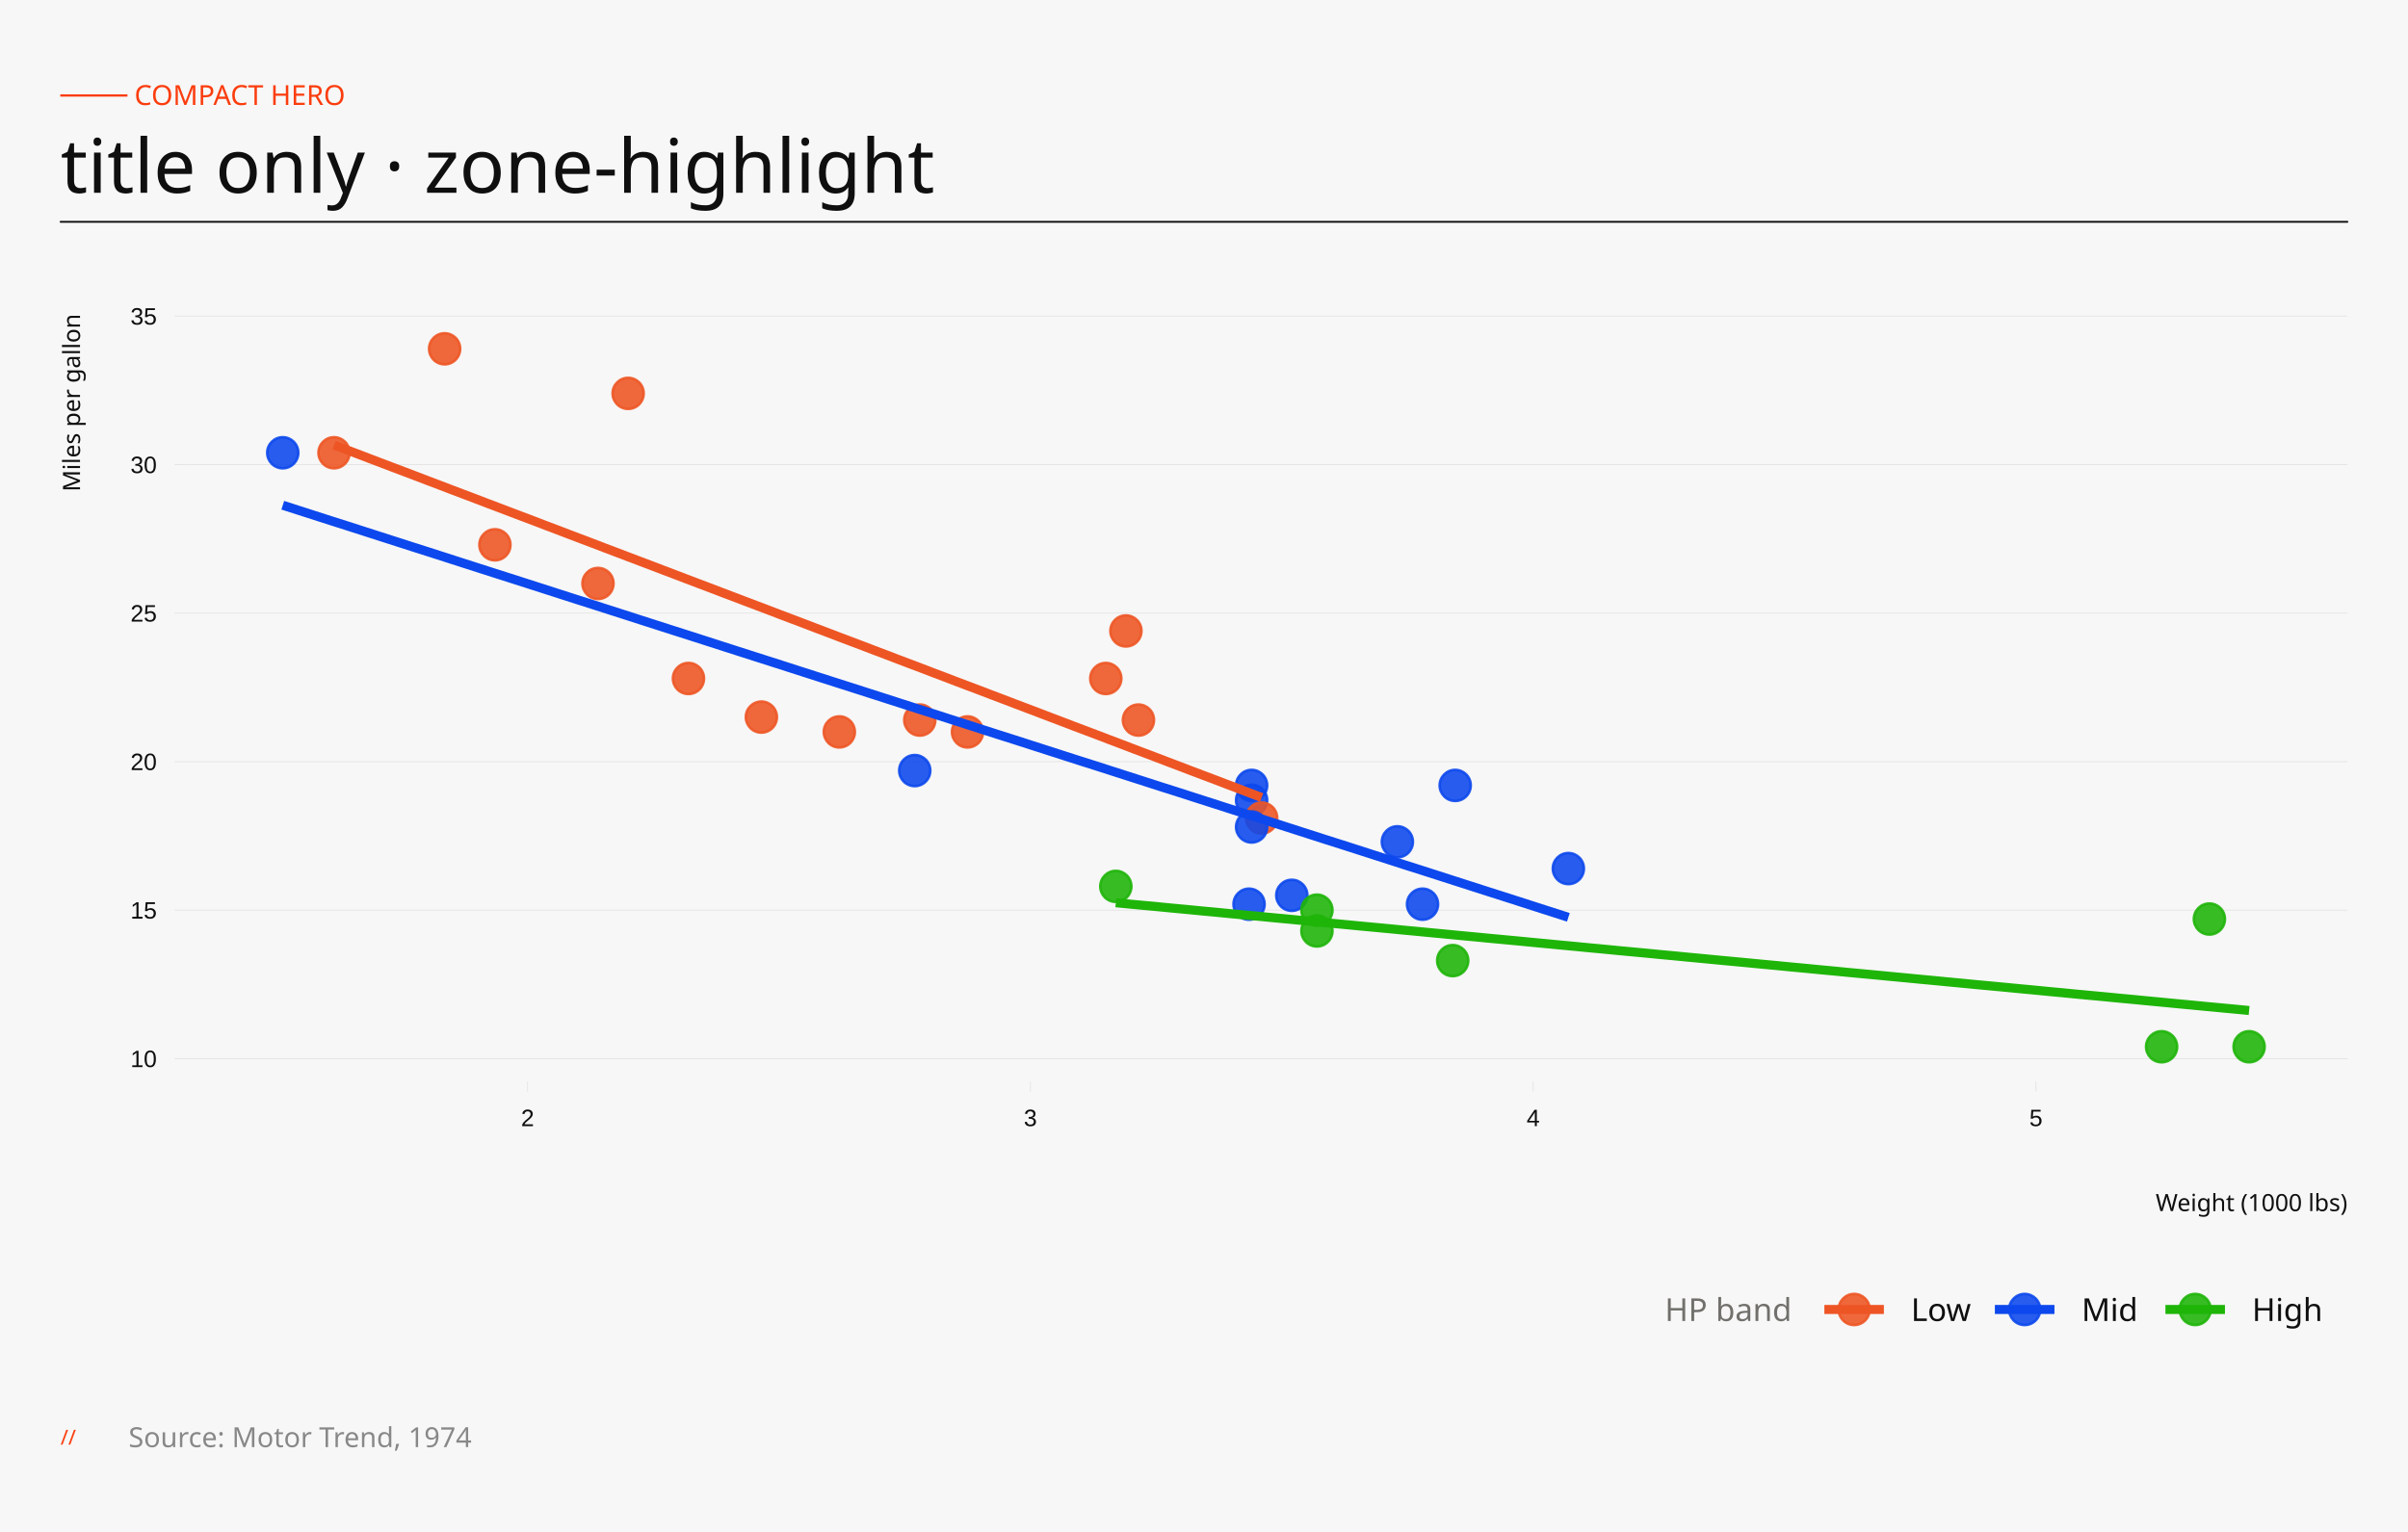
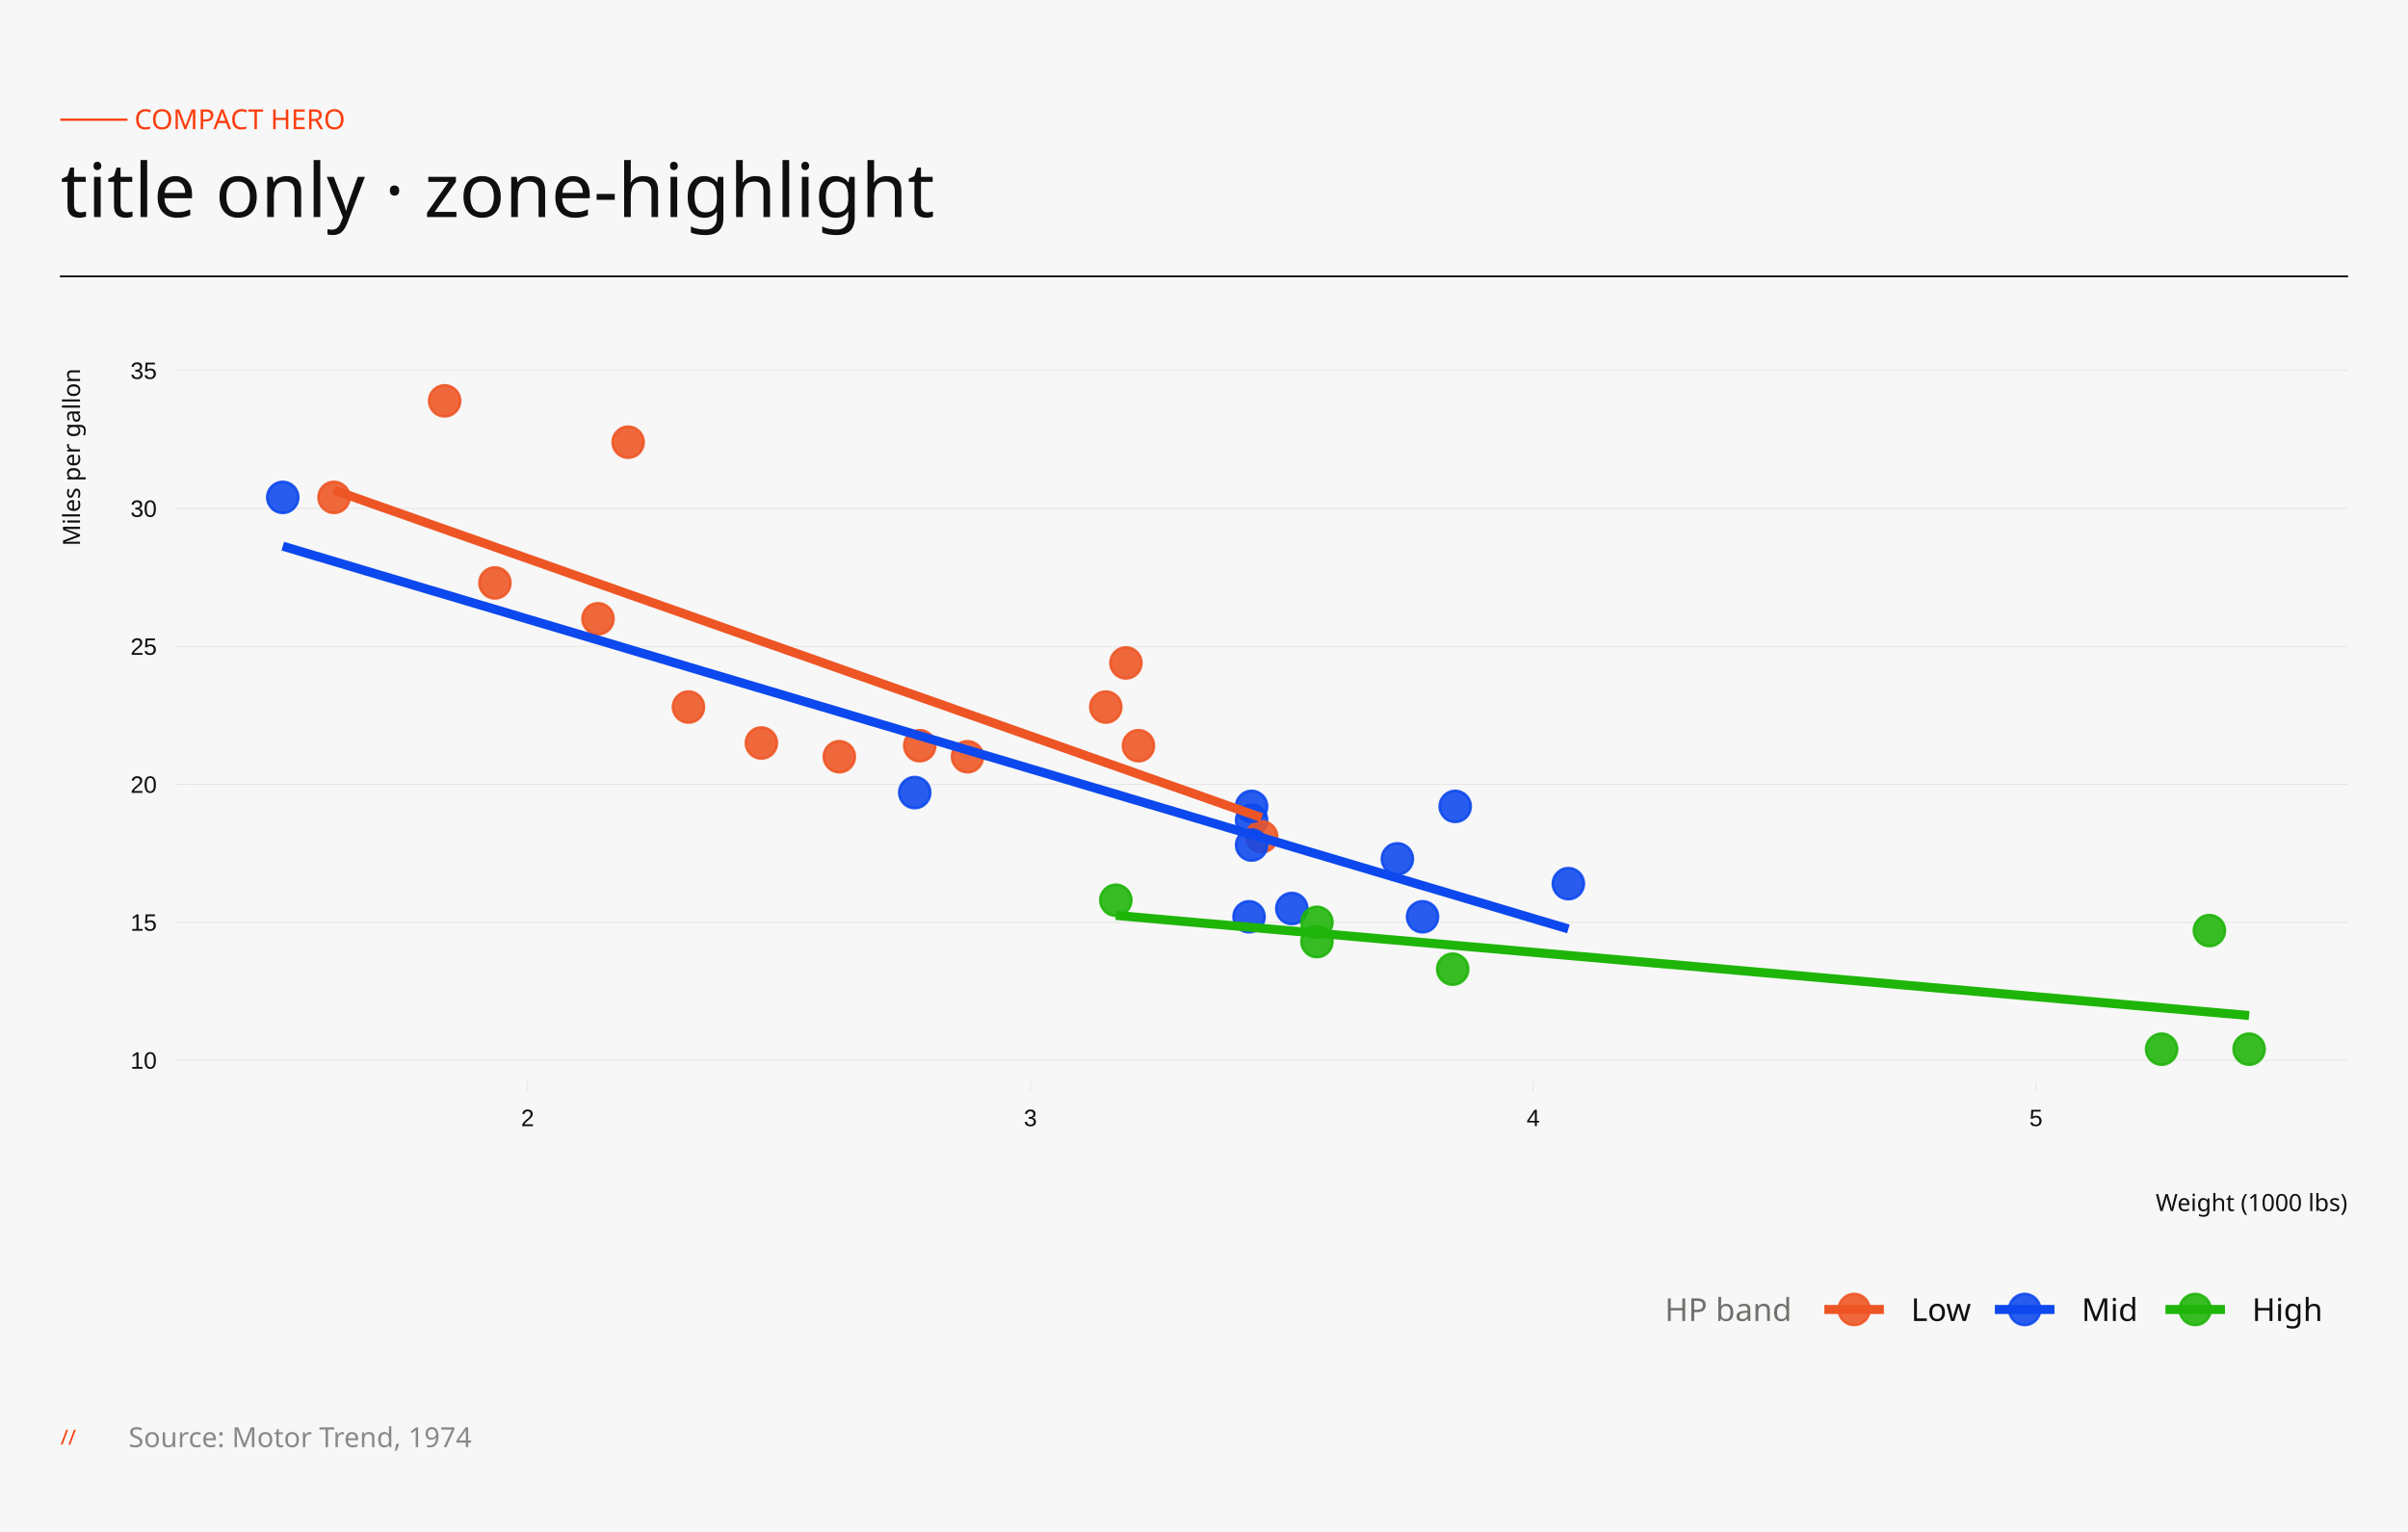
<svg xmlns="http://www.w3.org/2000/svg" width="396.00pt" height="252.00pt" viewBox="0 0 396.00 252.00">
  <g class="svglite">
    <defs>
      <style type="text/css">
    .svglite line, .svglite polyline, .svglite polygon, .svglite path, .svglite rect, .svglite circle {
      fill: none;
      stroke: #000000;
      stroke-linecap: round;
      stroke-linejoin: round;
      stroke-miterlimit: 10.00;
    }
    .svglite text {
      white-space: pre;
    }
    .svglite g.glyphgroup path {
      fill: inherit;
      stroke: none;
    }
  </style>
    </defs>
    <rect width="100%" height="100%" style="stroke: none; fill: none;" />
    <defs>
      <clipPath id="cpMC4wMHwzOTYuMDB8MC4wMHwyNTIuMDA=">
        <rect x="0.00" y="0.00" width="396.00" height="252.00" />
      </clipPath>
    </defs>
    <g clip-path="url(#cpMC4wMHwzOTYuMDB8MC4wMHwyNTIuMDA=)">
      <rect x="0.00" y="0.00" width="396.00" height="252.00" style="stroke-width: 0.63; stroke: none; fill: #F7F7F7;" />
    </g>
    <defs>
-       <clipPath id="cpMzAuMzN8Mzg2LjA0fDUxLjY0fDE3Ny45Mw==">
-         <rect x="30.33" y="51.64" width="355.71" height="126.30" />
+       <clipPath id="cpMzAuMzN8Mzg2LjA0fDYwLjYwfDE3Ny45Mw==">
+         <rect x="30.33" y="60.60" width="355.71" height="117.32" />
      </clipPath>
    </defs>
-     <g clip-path="url(#cpMzAuMzN8Mzg2LjA0fDUxLjY0fDE3Ny45Mw==)">
-       <rect x="30.33" y="51.64" width="355.71" height="126.30" style="stroke-width: 0.63; stroke: none; fill: #F7F7F7;" />
-       <polyline points="30.33,174.15 386.04,174.15 " style="stroke-width: 0.15; stroke: #E4E4E4; stroke-linecap: butt;" />
-       <polyline points="30.33,149.72 386.04,149.72 " style="stroke-width: 0.15; stroke: #E4E4E4; stroke-linecap: butt;" />
-       <polyline points="30.33,125.29 386.04,125.29 " style="stroke-width: 0.15; stroke: #E4E4E4; stroke-linecap: butt;" />
-       <polyline points="30.33,100.86 386.04,100.86 " style="stroke-width: 0.15; stroke: #E4E4E4; stroke-linecap: butt;" />
-       <polyline points="30.33,76.43 386.04,76.43 " style="stroke-width: 0.15; stroke: #E4E4E4; stroke-linecap: butt;" />
-       <polyline points="30.33,52.00 386.04,52.00 " style="stroke-width: 0.15; stroke: #E4E4E4; stroke-linecap: butt;" />
-       <circle cx="138.03" cy="120.40" r="2.56" style="stroke-width: 0.42; stroke: #EE5524; stroke-opacity: 0.88; fill: #EE5524; fill-opacity: 0.88;" />
-       <circle cx="159.11" cy="120.40" r="2.56" style="stroke-width: 0.42; stroke: #EE5524; stroke-opacity: 0.88; fill: #EE5524; fill-opacity: 0.88;" />
-       <circle cx="113.22" cy="111.61" r="2.56" style="stroke-width: 0.42; stroke: #EE5524; stroke-opacity: 0.88; fill: #EE5524; fill-opacity: 0.88;" />
-       <circle cx="187.22" cy="118.45" r="2.56" style="stroke-width: 0.42; stroke: #EE5524; stroke-opacity: 0.88; fill: #EE5524; fill-opacity: 0.88;" />
-       <circle cx="205.83" cy="131.64" r="2.56" style="stroke-width: 0.42; stroke: #0C48ED; stroke-opacity: 0.88; fill: #0C48ED; fill-opacity: 0.88;" />
-       <circle cx="207.48" cy="134.57" r="2.56" style="stroke-width: 0.42; stroke: #EE5524; stroke-opacity: 0.88; fill: #EE5524; fill-opacity: 0.88;" />
-       <circle cx="216.57" cy="153.14" r="2.56" style="stroke-width: 0.42; stroke: #1EB508; stroke-opacity: 0.88; fill: #1EB508; fill-opacity: 0.88;" />
-       <circle cx="185.16" cy="103.79" r="2.56" style="stroke-width: 0.42; stroke: #EE5524; stroke-opacity: 0.88; fill: #EE5524; fill-opacity: 0.88;" />
-       <circle cx="181.85" cy="111.61" r="2.56" style="stroke-width: 0.42; stroke: #EE5524; stroke-opacity: 0.88; fill: #EE5524; fill-opacity: 0.88;" />
-       <circle cx="205.83" cy="129.20" r="2.56" style="stroke-width: 0.42; stroke: #0C48ED; stroke-opacity: 0.88; fill: #0C48ED; fill-opacity: 0.88;" />
-       <circle cx="205.83" cy="136.04" r="2.56" style="stroke-width: 0.42; stroke: #0C48ED; stroke-opacity: 0.88; fill: #0C48ED; fill-opacity: 0.88;" />
-       <circle cx="257.92" cy="142.88" r="2.56" style="stroke-width: 0.42; stroke: #0C48ED; stroke-opacity: 0.88; fill: #0C48ED; fill-opacity: 0.88;" />
-       <circle cx="229.80" cy="138.48" r="2.56" style="stroke-width: 0.42; stroke: #0C48ED; stroke-opacity: 0.88; fill: #0C48ED; fill-opacity: 0.88;" />
-       <circle cx="233.94" cy="148.74" r="2.56" style="stroke-width: 0.42; stroke: #0C48ED; stroke-opacity: 0.88; fill: #0C48ED; fill-opacity: 0.88;" />
-       <circle cx="355.48" cy="172.19" r="2.56" style="stroke-width: 0.42; stroke: #1EB508; stroke-opacity: 0.88; fill: #1EB508; fill-opacity: 0.88;" />
-       <circle cx="369.87" cy="172.19" r="2.56" style="stroke-width: 0.42; stroke: #1EB508; stroke-opacity: 0.88; fill: #1EB508; fill-opacity: 0.88;" />
-       <circle cx="363.34" cy="151.18" r="2.56" style="stroke-width: 0.42; stroke: #1EB508; stroke-opacity: 0.88; fill: #1EB508; fill-opacity: 0.88;" />
-       <circle cx="103.30" cy="64.71" r="2.56" style="stroke-width: 0.42; stroke: #EE5524; stroke-opacity: 0.88; fill: #EE5524; fill-opacity: 0.88;" />
-       <circle cx="54.93" cy="74.48" r="2.56" style="stroke-width: 0.42; stroke: #EE5524; stroke-opacity: 0.88; fill: #EE5524; fill-opacity: 0.88;" />
-       <circle cx="73.12" cy="57.38" r="2.56" style="stroke-width: 0.42; stroke: #EE5524; stroke-opacity: 0.88; fill: #EE5524; fill-opacity: 0.88;" />
-       <circle cx="125.21" cy="117.96" r="2.56" style="stroke-width: 0.42; stroke: #EE5524; stroke-opacity: 0.88; fill: #EE5524; fill-opacity: 0.88;" />
-       <circle cx="212.44" cy="147.28" r="2.56" style="stroke-width: 0.42; stroke: #0C48ED; stroke-opacity: 0.88; fill: #0C48ED; fill-opacity: 0.88;" />
-       <circle cx="205.41" cy="148.74" r="2.56" style="stroke-width: 0.42; stroke: #0C48ED; stroke-opacity: 0.88; fill: #0C48ED; fill-opacity: 0.88;" />
-       <circle cx="238.90" cy="158.02" r="2.56" style="stroke-width: 0.42; stroke: #1EB508; stroke-opacity: 0.88; fill: #1EB508; fill-opacity: 0.88;" />
-       <circle cx="239.31" cy="129.20" r="2.56" style="stroke-width: 0.42; stroke: #0C48ED; stroke-opacity: 0.88; fill: #0C48ED; fill-opacity: 0.88;" />
-       <circle cx="81.39" cy="89.62" r="2.56" style="stroke-width: 0.42; stroke: #EE5524; stroke-opacity: 0.88; fill: #EE5524; fill-opacity: 0.88;" />
-       <circle cx="98.34" cy="95.98" r="2.56" style="stroke-width: 0.42; stroke: #EE5524; stroke-opacity: 0.88; fill: #EE5524; fill-opacity: 0.88;" />
-       <circle cx="46.50" cy="74.48" r="2.56" style="stroke-width: 0.42; stroke: #0C48ED; stroke-opacity: 0.88; fill: #0C48ED; fill-opacity: 0.88;" />
-       <circle cx="183.50" cy="145.81" r="2.56" style="stroke-width: 0.42; stroke: #1EB508; stroke-opacity: 0.88; fill: #1EB508; fill-opacity: 0.88;" />
-       <circle cx="150.43" cy="126.76" r="2.56" style="stroke-width: 0.42; stroke: #0C48ED; stroke-opacity: 0.88; fill: #0C48ED; fill-opacity: 0.88;" />
-       <circle cx="216.57" cy="149.72" r="2.56" style="stroke-width: 0.42; stroke: #1EB508; stroke-opacity: 0.88; fill: #1EB508; fill-opacity: 0.88;" />
-       <circle cx="151.26" cy="118.45" r="2.56" style="stroke-width: 0.42; stroke: #EE5524; stroke-opacity: 0.88; fill: #EE5524; fill-opacity: 0.88;" />
-       <polyline points="54.93,73.21 56.86,73.94 58.79,74.67 60.72,75.41 62.65,76.14 64.59,76.88 66.52,77.61 68.45,78.34 70.38,79.08 72.31,79.81 74.24,80.55 76.17,81.28 78.10,82.01 80.03,82.75 81.96,83.48 83.90,84.22 85.83,84.95 87.76,85.68 89.69,86.42 91.62,87.15 93.55,87.89 95.48,88.62 97.41,89.35 99.34,90.09 101.27,90.82 103.21,91.56 105.14,92.29 107.07,93.02 109.00,93.76 110.93,94.49 112.86,95.23 114.79,95.96 116.72,96.69 118.65,97.43 120.58,98.16 122.52,98.90 124.45,99.63 126.38,100.36 128.31,101.10 130.24,101.83 132.17,102.56 134.10,103.30 136.03,104.03 137.96,104.77 139.89,105.50 141.83,106.23 143.76,106.97 145.69,107.70 147.62,108.44 149.55,109.17 151.48,109.90 153.41,110.64 155.34,111.37 157.27,112.11 159.20,112.84 161.14,113.57 163.07,114.31 165.00,115.04 166.93,115.78 168.86,116.51 170.79,117.24 172.72,117.98 174.65,118.71 176.58,119.45 178.51,120.18 180.45,120.91 182.38,121.65 184.31,122.38 186.24,123.12 188.17,123.85 190.10,124.58 192.03,125.32 193.96,126.05 195.89,126.79 197.82,127.52 199.76,128.25 201.69,128.99 203.62,129.72 205.55,130.46 207.48,131.19 " style="stroke-width: 1.49; stroke: #EE5524; stroke-linecap: butt;" />
-       <polyline points="46.50,83.11 49.17,83.97 51.85,84.83 54.53,85.69 57.20,86.54 59.88,87.40 62.55,88.26 65.23,89.12 67.91,89.98 70.58,90.83 73.26,91.69 75.93,92.55 78.61,93.41 81.29,94.27 83.96,95.12 86.64,95.98 89.32,96.84 91.99,97.70 94.67,98.56 97.34,99.41 100.02,100.27 102.70,101.13 105.37,101.99 108.05,102.85 110.73,103.71 113.40,104.56 116.08,105.42 118.75,106.28 121.43,107.14 124.11,108.00 126.78,108.85 129.46,109.71 132.13,110.57 134.81,111.43 137.49,112.29 140.16,113.14 142.84,114.00 145.52,114.86 148.19,115.72 150.87,116.58 153.54,117.43 156.22,118.29 158.90,119.15 161.57,120.01 164.25,120.87 166.93,121.72 169.60,122.58 172.28,123.44 174.95,124.30 177.63,125.16 180.31,126.01 182.98,126.87 185.66,127.73 188.34,128.59 191.01,129.45 193.69,130.30 196.36,131.16 199.04,132.02 201.72,132.88 204.39,133.74 207.07,134.59 209.74,135.45 212.42,136.31 215.10,137.17 217.77,138.03 220.45,138.88 223.13,139.74 225.80,140.60 228.48,141.46 231.15,142.32 233.83,143.17 236.51,144.03 239.18,144.89 241.86,145.75 244.54,146.61 247.21,147.46 249.89,148.32 252.56,149.18 255.24,150.04 257.92,150.90 " style="stroke-width: 1.49; stroke: #0C48ED; stroke-linecap: butt;" />
-       <polyline points="183.50,148.50 185.86,148.73 188.22,148.95 190.58,149.17 192.94,149.40 195.30,149.62 197.66,149.85 200.02,150.07 202.37,150.30 204.73,150.52 207.09,150.74 209.45,150.97 211.81,151.19 214.17,151.42 216.53,151.64 218.89,151.87 221.25,152.09 223.61,152.32 225.97,152.54 228.32,152.76 230.68,152.99 233.04,153.21 235.40,153.44 237.76,153.66 240.12,153.89 242.48,154.11 244.84,154.34 247.20,154.56 249.56,154.78 251.91,155.01 254.27,155.23 256.63,155.46 258.99,155.68 261.35,155.91 263.71,156.13 266.07,156.36 268.43,156.58 270.79,156.80 273.15,157.03 275.51,157.25 277.86,157.48 280.22,157.70 282.58,157.93 284.94,158.15 287.30,158.37 289.66,158.60 292.02,158.82 294.38,159.05 296.74,159.27 299.10,159.50 301.46,159.72 303.81,159.95 306.17,160.17 308.53,160.39 310.89,160.62 313.25,160.84 315.61,161.07 317.97,161.29 320.33,161.52 322.69,161.74 325.05,161.97 327.41,162.19 329.76,162.41 332.12,162.64 334.48,162.86 336.84,163.09 339.20,163.31 341.56,163.54 343.92,163.76 346.28,163.98 348.64,164.21 351.00,164.43 353.36,164.66 355.71,164.88 358.07,165.11 360.43,165.33 362.79,165.56 365.15,165.78 367.51,166.00 369.87,166.23 " style="stroke-width: 1.49; stroke: #1EB508; stroke-linecap: butt;" />
+     <g clip-path="url(#cpMzAuMzN8Mzg2LjA0fDYwLjYwfDE3Ny45Mw==)">
+       <rect x="30.33" y="60.60" width="355.71" height="117.32" style="stroke-width: 0.63; stroke: none; fill: #F7F7F7;" />
+       <polyline points="30.33,174.41 386.04,174.41 " style="stroke-width: 0.15; stroke: #E4E4E4; stroke-linecap: butt;" />
+       <polyline points="30.33,151.72 386.04,151.72 " style="stroke-width: 0.15; stroke: #E4E4E4; stroke-linecap: butt;" />
+       <polyline points="30.33,129.02 386.04,129.02 " style="stroke-width: 0.15; stroke: #E4E4E4; stroke-linecap: butt;" />
+       <polyline points="30.33,106.33 386.04,106.33 " style="stroke-width: 0.15; stroke: #E4E4E4; stroke-linecap: butt;" />
+       <polyline points="30.33,83.64 386.04,83.64 " style="stroke-width: 0.15; stroke: #E4E4E4; stroke-linecap: butt;" />
+       <polyline points="30.33,60.94 386.04,60.94 " style="stroke-width: 0.15; stroke: #E4E4E4; stroke-linecap: butt;" />
+       <circle cx="138.03" cy="124.48" r="2.56" style="stroke-width: 0.42; stroke: #EE5524; stroke-opacity: 0.88; fill: #EE5524; fill-opacity: 0.88;" />
+       <circle cx="159.11" cy="124.48" r="2.56" style="stroke-width: 0.42; stroke: #EE5524; stroke-opacity: 0.88; fill: #EE5524; fill-opacity: 0.88;" />
+       <circle cx="113.22" cy="116.31" r="2.56" style="stroke-width: 0.42; stroke: #EE5524; stroke-opacity: 0.88; fill: #EE5524; fill-opacity: 0.88;" />
+       <circle cx="187.22" cy="122.67" r="2.56" style="stroke-width: 0.42; stroke: #EE5524; stroke-opacity: 0.88; fill: #EE5524; fill-opacity: 0.88;" />
+       <circle cx="205.83" cy="134.92" r="2.56" style="stroke-width: 0.42; stroke: #0C48ED; stroke-opacity: 0.88; fill: #0C48ED; fill-opacity: 0.88;" />
+       <circle cx="207.48" cy="137.65" r="2.56" style="stroke-width: 0.42; stroke: #EE5524; stroke-opacity: 0.88; fill: #EE5524; fill-opacity: 0.88;" />
+       <circle cx="216.57" cy="154.89" r="2.56" style="stroke-width: 0.42; stroke: #1EB508; stroke-opacity: 0.88; fill: #1EB508; fill-opacity: 0.88;" />
+       <circle cx="185.16" cy="109.05" r="2.56" style="stroke-width: 0.42; stroke: #EE5524; stroke-opacity: 0.88; fill: #EE5524; fill-opacity: 0.88;" />
+       <circle cx="181.85" cy="116.31" r="2.56" style="stroke-width: 0.42; stroke: #EE5524; stroke-opacity: 0.88; fill: #EE5524; fill-opacity: 0.88;" />
+       <circle cx="205.83" cy="132.65" r="2.56" style="stroke-width: 0.42; stroke: #0C48ED; stroke-opacity: 0.88; fill: #0C48ED; fill-opacity: 0.88;" />
+       <circle cx="205.83" cy="139.01" r="2.56" style="stroke-width: 0.42; stroke: #0C48ED; stroke-opacity: 0.88; fill: #0C48ED; fill-opacity: 0.88;" />
+       <circle cx="257.92" cy="145.36" r="2.56" style="stroke-width: 0.42; stroke: #0C48ED; stroke-opacity: 0.88; fill: #0C48ED; fill-opacity: 0.88;" />
+       <circle cx="229.80" cy="141.28" r="2.56" style="stroke-width: 0.42; stroke: #0C48ED; stroke-opacity: 0.88; fill: #0C48ED; fill-opacity: 0.88;" />
+       <circle cx="233.94" cy="150.81" r="2.56" style="stroke-width: 0.42; stroke: #0C48ED; stroke-opacity: 0.88; fill: #0C48ED; fill-opacity: 0.88;" />
+       <circle cx="355.48" cy="172.59" r="2.56" style="stroke-width: 0.42; stroke: #1EB508; stroke-opacity: 0.88; fill: #1EB508; fill-opacity: 0.88;" />
+       <circle cx="369.87" cy="172.59" r="2.56" style="stroke-width: 0.42; stroke: #1EB508; stroke-opacity: 0.88; fill: #1EB508; fill-opacity: 0.88;" />
+       <circle cx="363.34" cy="153.08" r="2.56" style="stroke-width: 0.42; stroke: #1EB508; stroke-opacity: 0.88; fill: #1EB508; fill-opacity: 0.88;" />
+       <circle cx="103.30" cy="72.74" r="2.56" style="stroke-width: 0.42; stroke: #EE5524; stroke-opacity: 0.88; fill: #EE5524; fill-opacity: 0.88;" />
+       <circle cx="54.93" cy="81.82" r="2.56" style="stroke-width: 0.42; stroke: #EE5524; stroke-opacity: 0.88; fill: #EE5524; fill-opacity: 0.88;" />
+       <circle cx="73.12" cy="65.94" r="2.56" style="stroke-width: 0.42; stroke: #EE5524; stroke-opacity: 0.88; fill: #EE5524; fill-opacity: 0.88;" />
+       <circle cx="125.21" cy="122.22" r="2.56" style="stroke-width: 0.42; stroke: #EE5524; stroke-opacity: 0.88; fill: #EE5524; fill-opacity: 0.88;" />
+       <circle cx="212.44" cy="149.45" r="2.56" style="stroke-width: 0.42; stroke: #0C48ED; stroke-opacity: 0.88; fill: #0C48ED; fill-opacity: 0.88;" />
+       <circle cx="205.41" cy="150.81" r="2.56" style="stroke-width: 0.42; stroke: #0C48ED; stroke-opacity: 0.88; fill: #0C48ED; fill-opacity: 0.88;" />
+       <circle cx="238.90" cy="159.43" r="2.56" style="stroke-width: 0.42; stroke: #1EB508; stroke-opacity: 0.88; fill: #1EB508; fill-opacity: 0.88;" />
+       <circle cx="239.31" cy="132.65" r="2.56" style="stroke-width: 0.42; stroke: #0C48ED; stroke-opacity: 0.88; fill: #0C48ED; fill-opacity: 0.88;" />
+       <circle cx="81.39" cy="95.89" r="2.56" style="stroke-width: 0.42; stroke: #EE5524; stroke-opacity: 0.88; fill: #EE5524; fill-opacity: 0.88;" />
+       <circle cx="98.34" cy="101.79" r="2.56" style="stroke-width: 0.42; stroke: #EE5524; stroke-opacity: 0.88; fill: #EE5524; fill-opacity: 0.88;" />
+       <circle cx="46.50" cy="81.82" r="2.56" style="stroke-width: 0.42; stroke: #0C48ED; stroke-opacity: 0.88; fill: #0C48ED; fill-opacity: 0.88;" />
+       <circle cx="183.50" cy="148.09" r="2.56" style="stroke-width: 0.42; stroke: #1EB508; stroke-opacity: 0.88; fill: #1EB508; fill-opacity: 0.88;" />
+       <circle cx="150.43" cy="130.38" r="2.56" style="stroke-width: 0.42; stroke: #0C48ED; stroke-opacity: 0.88; fill: #0C48ED; fill-opacity: 0.88;" />
+       <circle cx="216.57" cy="151.72" r="2.56" style="stroke-width: 0.42; stroke: #1EB508; stroke-opacity: 0.88; fill: #1EB508; fill-opacity: 0.88;" />
+       <circle cx="151.26" cy="122.67" r="2.56" style="stroke-width: 0.42; stroke: #EE5524; stroke-opacity: 0.88; fill: #EE5524; fill-opacity: 0.88;" />
+       <polyline points="54.93,80.64 56.86,81.32 58.79,82.00 60.72,82.69 62.65,83.37 64.59,84.05 66.52,84.73 68.45,85.41 70.38,86.10 72.31,86.78 74.24,87.46 76.17,88.14 78.10,88.82 80.03,89.50 81.96,90.19 83.90,90.87 85.83,91.55 87.76,92.23 89.69,92.91 91.62,93.59 93.55,94.28 95.48,94.96 97.41,95.64 99.34,96.32 101.27,97.00 103.21,97.69 105.14,98.37 107.07,99.05 109.00,99.73 110.93,100.41 112.86,101.09 114.79,101.78 116.72,102.46 118.65,103.14 120.58,103.82 122.52,104.50 124.45,105.19 126.38,105.87 128.31,106.55 130.24,107.23 132.17,107.91 134.10,108.59 136.03,109.28 137.96,109.96 139.89,110.64 141.83,111.32 143.76,112.00 145.69,112.69 147.62,113.37 149.55,114.05 151.48,114.73 153.41,115.41 155.34,116.09 157.27,116.78 159.20,117.46 161.14,118.14 163.07,118.82 165.00,119.50 166.93,120.19 168.86,120.87 170.79,121.55 172.72,122.23 174.65,122.91 176.58,123.59 178.51,124.28 180.45,124.96 182.38,125.64 184.31,126.32 186.24,127.00 188.17,127.69 190.10,128.37 192.03,129.05 193.96,129.73 195.89,130.41 197.82,131.09 199.76,131.78 201.69,132.46 203.62,133.14 205.55,133.82 207.48,134.50 " style="stroke-width: 1.49; stroke: #EE5524; stroke-linecap: butt;" />
+       <polyline points="46.50,89.84 49.17,90.64 51.85,91.44 54.53,92.23 57.20,93.03 59.88,93.83 62.55,94.63 65.23,95.42 67.91,96.22 70.58,97.02 73.26,97.81 75.93,98.61 78.61,99.41 81.29,100.20 83.96,101.00 86.64,101.80 89.32,102.60 91.99,103.39 94.67,104.19 97.34,104.99 100.02,105.78 102.70,106.58 105.37,107.38 108.05,108.17 110.73,108.97 113.40,109.77 116.08,110.57 118.75,111.36 121.43,112.16 124.11,112.96 126.78,113.75 129.46,114.55 132.13,115.35 134.81,116.15 137.49,116.94 140.16,117.74 142.84,118.54 145.52,119.33 148.19,120.13 150.87,120.93 153.54,121.72 156.22,122.52 158.90,123.32 161.57,124.12 164.25,124.91 166.93,125.71 169.60,126.51 172.28,127.30 174.95,128.10 177.63,128.90 180.31,129.70 182.98,130.49 185.66,131.29 188.34,132.09 191.01,132.88 193.69,133.68 196.36,134.48 199.04,135.27 201.72,136.07 204.39,136.87 207.07,137.67 209.74,138.46 212.42,139.26 215.10,140.06 217.77,140.85 220.45,141.65 223.13,142.45 225.80,143.24 228.48,144.04 231.15,144.84 233.83,145.64 236.51,146.43 239.18,147.23 241.86,148.03 244.54,148.82 247.21,149.62 249.89,150.42 252.56,151.22 255.24,152.01 257.92,152.81 " style="stroke-width: 1.49; stroke: #0C48ED; stroke-linecap: butt;" />
+       <polyline points="183.50,150.58 185.86,150.79 188.22,151.00 190.58,151.21 192.94,151.42 195.30,151.63 197.66,151.84 200.02,152.04 202.37,152.25 204.73,152.46 207.09,152.67 209.45,152.88 211.81,153.09 214.17,153.29 216.53,153.50 218.89,153.71 221.25,153.92 223.61,154.13 225.97,154.34 228.32,154.55 230.68,154.75 233.04,154.96 235.40,155.17 237.76,155.38 240.12,155.59 242.48,155.80 244.84,156.00 247.20,156.21 249.56,156.42 251.91,156.63 254.27,156.84 256.63,157.05 258.99,157.26 261.35,157.46 263.71,157.67 266.07,157.88 268.43,158.09 270.79,158.30 273.15,158.51 275.51,158.71 277.86,158.92 280.22,159.13 282.58,159.34 284.94,159.55 287.30,159.76 289.66,159.97 292.02,160.17 294.38,160.38 296.74,160.59 299.10,160.80 301.46,161.01 303.81,161.22 306.17,161.42 308.53,161.63 310.89,161.84 313.25,162.05 315.61,162.26 317.97,162.47 320.33,162.68 322.69,162.88 325.05,163.09 327.41,163.30 329.76,163.51 332.12,163.72 334.48,163.93 336.84,164.13 339.20,164.34 341.56,164.55 343.92,164.76 346.28,164.97 348.64,165.18 351.00,165.39 353.36,165.59 355.71,165.80 358.07,166.01 360.43,166.22 362.79,166.43 365.15,166.64 367.51,166.84 369.87,167.05 " style="stroke-width: 1.49; stroke: #1EB508; stroke-linecap: butt;" />
    </g>
    <g clip-path="url(#cpMC4wMHwzOTYuMDB8MC4wMHwyNTIuMDA=)">
-       <text x="25.79" y="175.54" text-anchor="end" style="font-size: 3.90px;fill: #0F0F0F; font-family: &quot;Arial&quot;;" textLength="4.31px" lengthAdjust="spacingAndGlyphs">10</text>
-       <text x="25.79" y="151.11" text-anchor="end" style="font-size: 3.90px;fill: #0F0F0F; font-family: &quot;Arial&quot;;" textLength="4.31px" lengthAdjust="spacingAndGlyphs">15</text>
-       <text x="25.79" y="126.68" text-anchor="end" style="font-size: 3.90px;fill: #0F0F0F; font-family: &quot;Arial&quot;;" textLength="4.31px" lengthAdjust="spacingAndGlyphs">20</text>
-       <text x="25.79" y="102.25" text-anchor="end" style="font-size: 3.90px;fill: #0F0F0F; font-family: &quot;Arial&quot;;" textLength="4.31px" lengthAdjust="spacingAndGlyphs">25</text>
-       <text x="25.79" y="77.83" text-anchor="end" style="font-size: 3.90px;fill: #0F0F0F; font-family: &quot;Arial&quot;;" textLength="4.31px" lengthAdjust="spacingAndGlyphs">30</text>
-       <text x="25.79" y="53.40" text-anchor="end" style="font-size: 3.90px;fill: #0F0F0F; font-family: &quot;Arial&quot;;" textLength="4.31px" lengthAdjust="spacingAndGlyphs">35</text>
-       <polyline points="28.71,174.15 30.33,174.15 " style="stroke-width: 0.15; stroke: #E4E4E4; stroke-linecap: butt;" />
-       <polyline points="28.71,149.72 30.33,149.72 " style="stroke-width: 0.15; stroke: #E4E4E4; stroke-linecap: butt;" />
-       <polyline points="28.71,125.29 30.33,125.29 " style="stroke-width: 0.15; stroke: #E4E4E4; stroke-linecap: butt;" />
-       <polyline points="28.71,100.86 30.33,100.86 " style="stroke-width: 0.15; stroke: #E4E4E4; stroke-linecap: butt;" />
-       <polyline points="28.71,76.43 30.33,76.43 " style="stroke-width: 0.15; stroke: #E4E4E4; stroke-linecap: butt;" />
-       <polyline points="28.71,52.00 30.33,52.00 " style="stroke-width: 0.15; stroke: #E4E4E4; stroke-linecap: butt;" />
+       <text x="25.79" y="175.80" text-anchor="end" style="font-size: 3.90px;fill: #0F0F0F; font-family: &quot;Arial&quot;;" textLength="4.31px" lengthAdjust="spacingAndGlyphs">10</text>
+       <text x="25.79" y="153.11" text-anchor="end" style="font-size: 3.90px;fill: #0F0F0F; font-family: &quot;Arial&quot;;" textLength="4.31px" lengthAdjust="spacingAndGlyphs">15</text>
+       <text x="25.79" y="130.42" text-anchor="end" style="font-size: 3.90px;fill: #0F0F0F; font-family: &quot;Arial&quot;;" textLength="4.31px" lengthAdjust="spacingAndGlyphs">20</text>
+       <text x="25.79" y="107.72" text-anchor="end" style="font-size: 3.90px;fill: #0F0F0F; font-family: &quot;Arial&quot;;" textLength="4.31px" lengthAdjust="spacingAndGlyphs">25</text>
+       <text x="25.79" y="85.03" text-anchor="end" style="font-size: 3.90px;fill: #0F0F0F; font-family: &quot;Arial&quot;;" textLength="4.31px" lengthAdjust="spacingAndGlyphs">30</text>
+       <text x="25.79" y="62.34" text-anchor="end" style="font-size: 3.90px;fill: #0F0F0F; font-family: &quot;Arial&quot;;" textLength="4.31px" lengthAdjust="spacingAndGlyphs">35</text>
+       <polyline points="28.71,174.41 30.33,174.41 " style="stroke-width: 0.15; stroke: #E4E4E4; stroke-linecap: butt;" />
+       <polyline points="28.71,151.72 30.33,151.72 " style="stroke-width: 0.15; stroke: #E4E4E4; stroke-linecap: butt;" />
+       <polyline points="28.71,129.02 30.33,129.02 " style="stroke-width: 0.15; stroke: #E4E4E4; stroke-linecap: butt;" />
+       <polyline points="28.71,106.33 30.33,106.33 " style="stroke-width: 0.15; stroke: #E4E4E4; stroke-linecap: butt;" />
+       <polyline points="28.71,83.64 30.33,83.64 " style="stroke-width: 0.15; stroke: #E4E4E4; stroke-linecap: butt;" />
+       <polyline points="28.71,60.94 30.33,60.94 " style="stroke-width: 0.15; stroke: #E4E4E4; stroke-linecap: butt;" />
      <polyline points="86.76,179.55 86.76,177.93 " style="stroke-width: 0.15; stroke: #E4E4E4; stroke-linecap: butt;" />
      <polyline points="169.45,179.55 169.45,177.93 " style="stroke-width: 0.15; stroke: #E4E4E4; stroke-linecap: butt;" />
      <polyline points="252.13,179.55 252.13,177.93 " style="stroke-width: 0.15; stroke: #E4E4E4; stroke-linecap: butt;" />
      <polyline points="334.81,179.55 334.81,177.93 " style="stroke-width: 0.15; stroke: #E4E4E4; stroke-linecap: butt;" />
      <text x="86.76" y="185.25" text-anchor="middle" style="font-size: 3.90px;fill: #0F0F0F; font-family: &quot;Arial&quot;;" textLength="2.16px" lengthAdjust="spacingAndGlyphs">2</text>
      <text x="169.45" y="185.25" text-anchor="middle" style="font-size: 3.90px;fill: #0F0F0F; font-family: &quot;Arial&quot;;" textLength="2.16px" lengthAdjust="spacingAndGlyphs">3</text>
      <text x="252.13" y="185.25" text-anchor="middle" style="font-size: 3.90px;fill: #0F0F0F; font-family: &quot;Arial&quot;;" textLength="2.16px" lengthAdjust="spacingAndGlyphs">4</text>
      <text x="334.81" y="185.25" text-anchor="middle" style="font-size: 3.90px;fill: #0F0F0F; font-family: &quot;Arial&quot;;" textLength="2.16px" lengthAdjust="spacingAndGlyphs">5</text>
-       <text x="386.04" y="199.23" text-anchor="end" style="font-size: 3.90px; font-weight: 100;fill: #0F0F0F; font-family: &quot;JetBrains Mono&quot;;" textLength="39.58px" lengthAdjust="spacingAndGlyphs">Weight (1000 lbs)</text>
-       <text transform="translate(13.16,51.64) rotate(-90)" text-anchor="end" style="font-size: 3.90px; font-weight: 100;fill: #0F0F0F; font-family: &quot;JetBrains Mono&quot;;" textLength="37.25px" lengthAdjust="spacingAndGlyphs">Miles per gallon</text>
+       <text x="386.04" y="199.22" text-anchor="end" style="font-size: 3.90px; font-weight: 100;fill: #0F0F0F; font-family: &quot;JetBrains Mono&quot;;" textLength="39.58px" lengthAdjust="spacingAndGlyphs">Weight (1000 lbs)</text>
+       <text transform="translate(13.16,60.60) rotate(-90)" text-anchor="end" style="font-size: 3.90px; font-weight: 100;fill: #0F0F0F; font-family: &quot;JetBrains Mono&quot;;" textLength="37.25px" lengthAdjust="spacingAndGlyphs">Miles per gallon</text>
      <rect x="270.56" y="206.05" width="115.48" height="18.72" style="stroke-width: 0.75; stroke: none;" />
      <rect x="270.56" y="206.05" width="115.48" height="18.72" style="stroke-width: 0.63; stroke: none; fill: #F7F7F7;" />
-       <text x="273.79" y="217.31" style="font-size: 5.20px;fill: #71706C; font-family: &quot;JetBrains Mono&quot;;" textLength="21.77px" lengthAdjust="spacingAndGlyphs">HP band</text>
+       <text x="273.79" y="217.30" style="font-size: 5.20px;fill: #71706C; font-family: &quot;JetBrains Mono&quot;;" textLength="21.77px" lengthAdjust="spacingAndGlyphs">HP band</text>
      <rect x="298.80" y="209.29" width="12.24" height="12.24" style="stroke-width: 0.63; stroke: none; fill: #F7F7F7;" />
      <circle cx="304.92" cy="215.41" r="2.56" style="stroke-width: 0.42; stroke: #EE5524; stroke-opacity: 0.88; fill: #EE5524; fill-opacity: 0.88;" />
      <line x1="300.02" y1="215.41" x2="309.81" y2="215.41" style="stroke-width: 1.49; stroke: #EE5524; stroke-linecap: butt;" />
      <rect x="326.84" y="209.29" width="12.24" height="12.24" style="stroke-width: 0.63; stroke: none; fill: #F7F7F7;" />
      <circle cx="332.96" cy="215.41" r="2.56" style="stroke-width: 0.42; stroke: #0C48ED; stroke-opacity: 0.88; fill: #0C48ED; fill-opacity: 0.88;" />
      <line x1="328.06" y1="215.41" x2="337.86" y2="215.41" style="stroke-width: 1.49; stroke: #0C48ED; stroke-linecap: butt;" />
      <rect x="354.88" y="209.29" width="12.24" height="12.24" style="stroke-width: 0.63; stroke: none; fill: #F7F7F7;" />
      <circle cx="361.00" cy="215.41" r="2.56" style="stroke-width: 0.42; stroke: #1EB508; stroke-opacity: 0.88; fill: #1EB508; fill-opacity: 0.88;" />
      <line x1="356.11" y1="215.41" x2="365.90" y2="215.41" style="stroke-width: 1.49; stroke: #1EB508; stroke-linecap: butt;" />
-       <text x="314.27" y="217.31" style="font-size: 5.20px;fill: #0F0F0F; font-family: &quot;JetBrains Mono&quot;;" textLength="9.33px" lengthAdjust="spacingAndGlyphs">Low</text>
-       <text x="342.32" y="217.31" style="font-size: 5.20px;fill: #0F0F0F; font-family: &quot;JetBrains Mono&quot;;" textLength="9.33px" lengthAdjust="spacingAndGlyphs">Mid</text>
-       <text x="370.36" y="217.31" style="font-size: 5.20px;fill: #0F0F0F; font-family: &quot;JetBrains Mono&quot;;" textLength="12.44px" lengthAdjust="spacingAndGlyphs">High</text>
-       <text x="9.96" y="31.71" style="font-size: 12.35px;fill: #0F0F0F; font-family: &quot;Archivo&quot;;" textLength="131.84px" lengthAdjust="spacingAndGlyphs">title only · zone-highlight</text>
-       <text x="9.96" y="17.27" style="font-size: 4.55px;fill: #FB3D0E; font-family: &quot;JetBrains Mono&quot;;" textLength="46.48px" lengthAdjust="spacingAndGlyphs">──── COMPACT HERO</text>
-       <polyline points="9.96,36.49 386.04,36.49 " style="stroke-width: 0.30; stroke: #0F0F0F;" />
-       <text x="9.96" y="237.64" style="font-size: 3.41px; font-weight: 100;fill: #FB3D0E; font-family: &quot;JetBrains Mono&quot;;" textLength="8.19px" lengthAdjust="spacingAndGlyphs">//  </text>
-       <text x="21.14" y="238.05" style="font-size: 4.55px;fill: #888888; font-family: &quot;JetBrains Mono&quot;;" textLength="68.36px" lengthAdjust="spacingAndGlyphs">Source: Motor Trend, 1974</text>
+       <text x="314.27" y="217.30" style="font-size: 5.20px;fill: #0F0F0F; font-family: &quot;JetBrains Mono&quot;;" textLength="9.33px" lengthAdjust="spacingAndGlyphs">Low</text>
+       <text x="342.32" y="217.30" style="font-size: 5.20px;fill: #0F0F0F; font-family: &quot;JetBrains Mono&quot;;" textLength="9.33px" lengthAdjust="spacingAndGlyphs">Mid</text>
+       <text x="370.36" y="217.30" style="font-size: 5.20px;fill: #0F0F0F; font-family: &quot;JetBrains Mono&quot;;" textLength="12.44px" lengthAdjust="spacingAndGlyphs">High</text>
+       <text x="9.96" y="35.70" style="font-size: 12.35px;fill: #0F0F0F; font-family: &quot;Archivo&quot;;" textLength="131.84px" lengthAdjust="spacingAndGlyphs">title only · zone-highlight</text>
+       <text x="9.96" y="21.25" style="font-size: 4.55px;fill: #FB3D0E; font-family: &quot;JetBrains Mono&quot;;" textLength="46.48px" lengthAdjust="spacingAndGlyphs">──── COMPACT HERO</text>
+       <polyline points="9.96,45.46 386.04,45.46 " style="stroke-width: 0.30; stroke: #0F0F0F;" />
+       <text x="9.96" y="237.63" style="font-size: 3.41px; font-weight: 100;fill: #FB3D0E; font-family: &quot;JetBrains Mono&quot;;" textLength="8.19px" lengthAdjust="spacingAndGlyphs">//  </text>
+       <text x="21.14" y="238.05" style="font-size: 4.55px; font-weight: 100;fill: #888888; font-family: &quot;JetBrains Mono&quot;;" textLength="68.36px" lengthAdjust="spacingAndGlyphs">Source: Motor Trend, 1974</text>
    </g>
  </g>
</svg>
